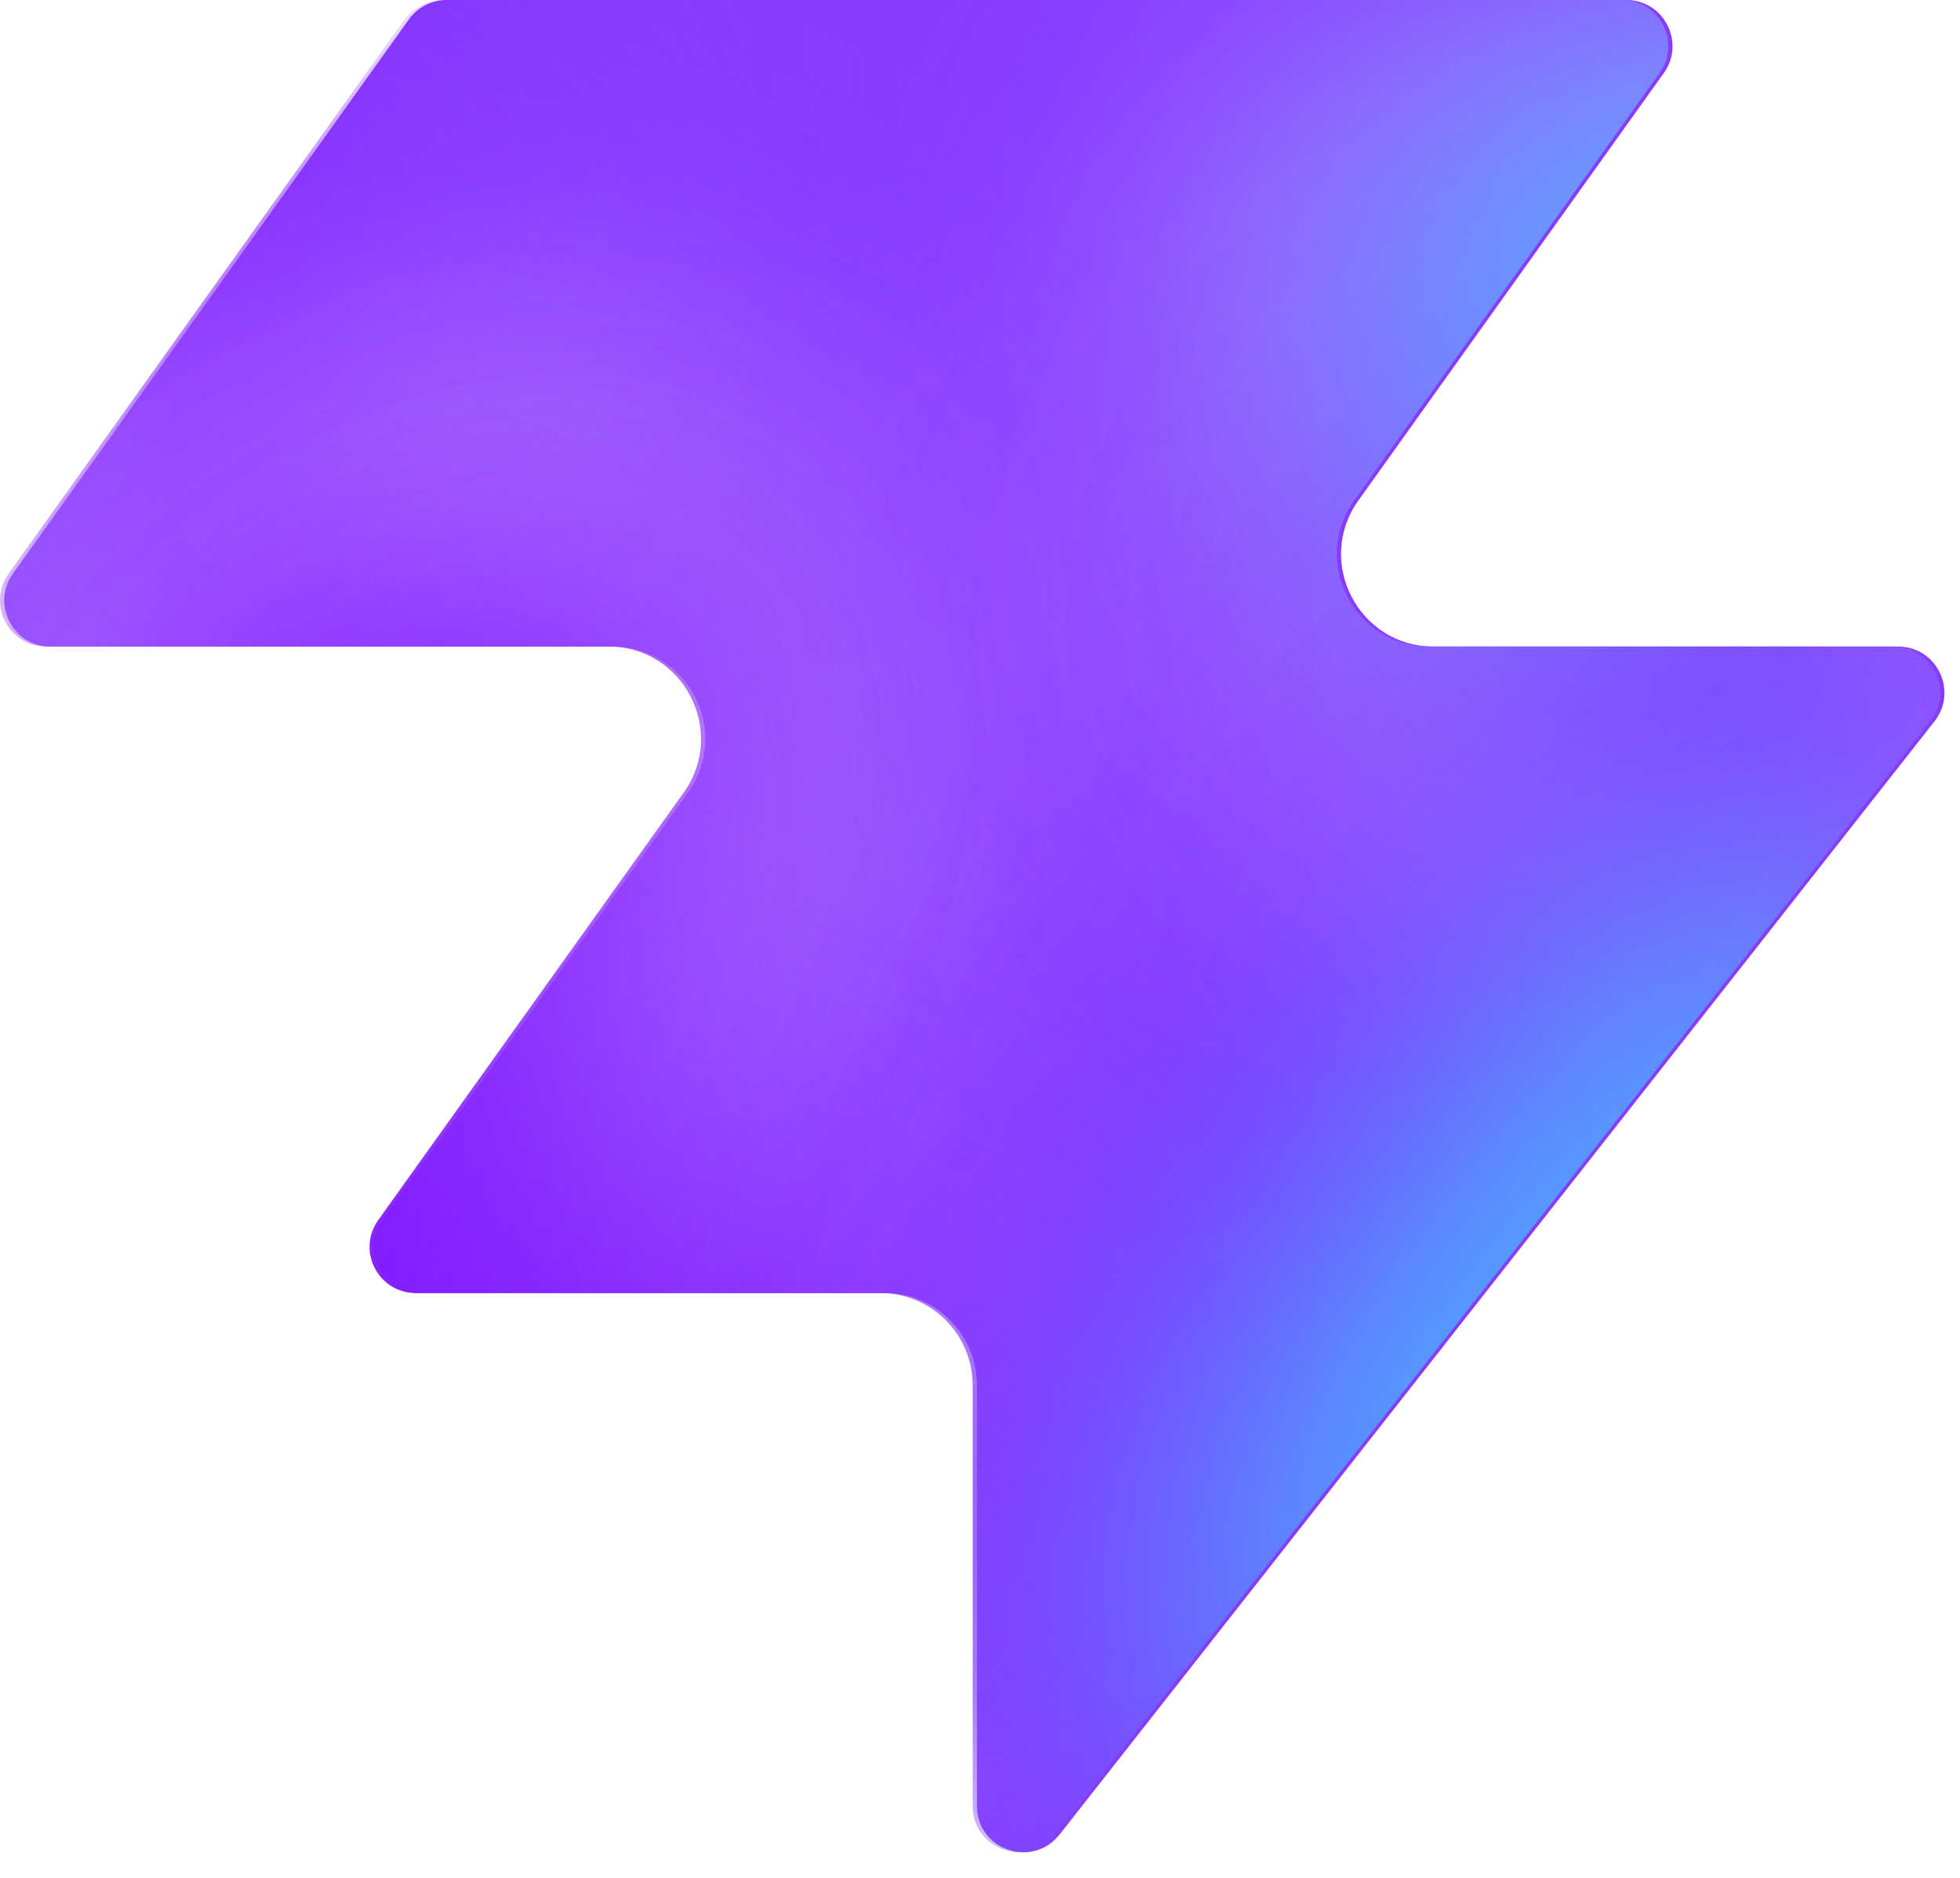
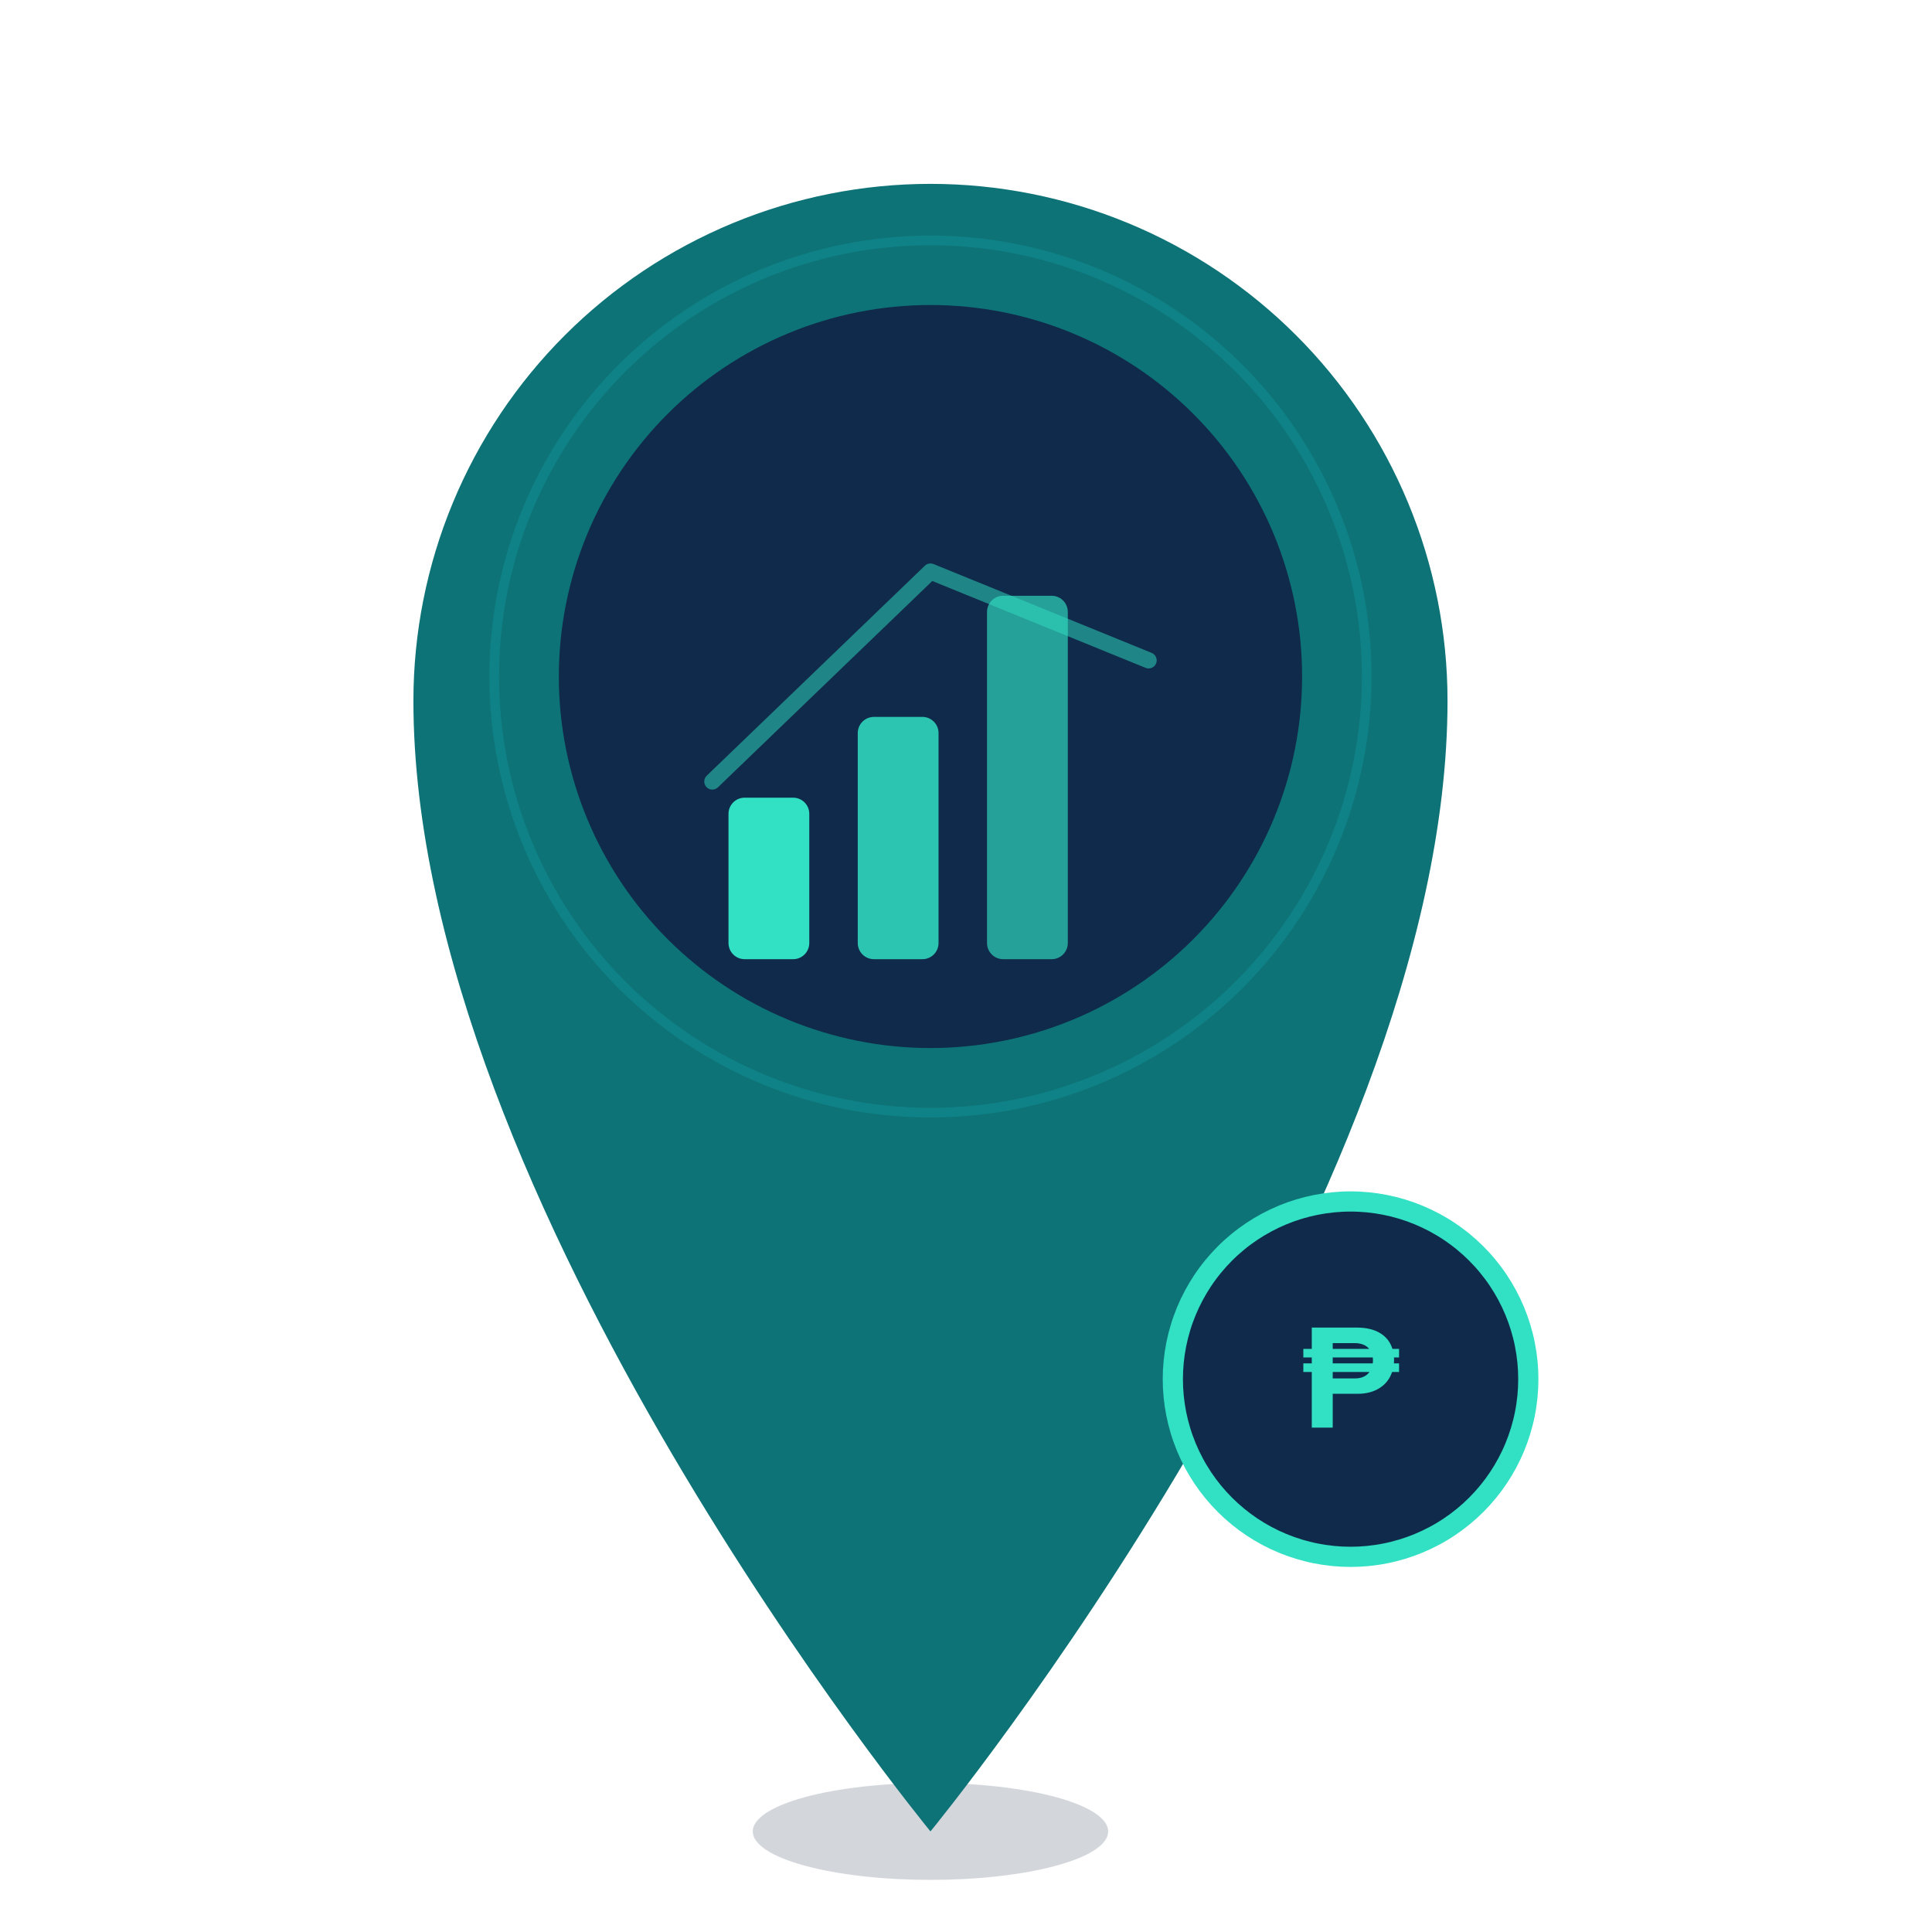
- <svg xmlns="http://www.w3.org/2000/svg" width="48" height="46" fill="none" viewBox="0 0 48 46">
-   <path fill="#863bff" d="M25.946 44.938c-.664.845-2.021.375-2.021-.698V33.937a2.26 2.26 0 0 0-2.262-2.262H10.287c-.92 0-1.456-1.04-.92-1.788l7.48-10.471c1.07-1.497 0-3.578-1.842-3.578H1.237c-.92 0-1.456-1.04-.92-1.788L10.013.474c.214-.297.556-.474.92-.474h28.894c.92 0 1.456 1.04.92 1.788l-7.48 10.471c-1.07 1.498 0 3.579 1.842 3.579h11.377c.943 0 1.473 1.088.89 1.83L25.947 44.94z" style="fill:#863bff;fill:color(display-p3 .525 .23 1);fill-opacity:1" />
-   <mask id="a" width="48" height="46" x="0" y="0" maskUnits="userSpaceOnUse" style="mask-type:alpha">
-     <path fill="#000" d="M25.842 44.938c-.664.844-2.021.375-2.021-.698V33.937a2.26 2.26 0 0 0-2.262-2.262H10.183c-.92 0-1.456-1.04-.92-1.788l7.48-10.471c1.07-1.498 0-3.579-1.842-3.579H1.133c-.92 0-1.456-1.04-.92-1.787L9.91.473c.214-.297.556-.474.92-.474h28.894c.92 0 1.456 1.04.92 1.788l-7.48 10.471c-1.07 1.498 0 3.578 1.842 3.578h11.377c.943 0 1.473 1.088.89 1.832L25.843 44.94z" style="fill:#000;fill-opacity:1" />
-   </mask>
-   <g mask="url(#a)">
-     <g filter="url(#b)">
-       <ellipse cx="5.508" cy="14.704" fill="#ede6ff" rx="5.508" ry="14.704" style="fill:#ede6ff;fill:color(display-p3 .927 .903 1);fill-opacity:1" transform="matrix(.00324 1 1 -.00324 -4.47 31.516)" />
-     </g>
-     <g filter="url(#c)">
-       <ellipse cx="10.399" cy="29.851" fill="#ede6ff" rx="10.399" ry="29.851" style="fill:#ede6ff;fill:color(display-p3 .927 .903 1);fill-opacity:1" transform="matrix(.00324 1 1 -.00324 -39.328 7.883)" />
-     </g>
-     <g filter="url(#d)">
-       <ellipse cx="5.508" cy="30.487" fill="#7e14ff" rx="5.508" ry="30.487" style="fill:#7e14ff;fill:color(display-p3 .492 .077 1);fill-opacity:1" transform="rotate(89.814 -25.913 -14.639)scale(1 -1)" />
-     </g>
-     <g filter="url(#e)">
-       <ellipse cx="5.508" cy="30.599" fill="#7e14ff" rx="5.508" ry="30.599" style="fill:#7e14ff;fill:color(display-p3 .492 .077 1);fill-opacity:1" transform="rotate(89.814 -32.644 -3.334)scale(1 -1)" />
-     </g>
-     <g filter="url(#f)">
-       <ellipse cx="5.508" cy="30.599" fill="#7e14ff" rx="5.508" ry="30.599" style="fill:#7e14ff;fill:color(display-p3 .492 .077 1);fill-opacity:1" transform="matrix(.00324 1 1 -.00324 -34.34 30.47)" />
-     </g>
-     <g filter="url(#g)">
-       <ellipse cx="14.072" cy="22.078" fill="#ede6ff" rx="14.072" ry="22.078" style="fill:#ede6ff;fill:color(display-p3 .927 .903 1);fill-opacity:1" transform="rotate(93.35 24.506 48.493)scale(-1 1)" />
-     </g>
-     <g filter="url(#h)">
-       <ellipse cx="3.47" cy="21.501" fill="#7e14ff" rx="3.47" ry="21.501" style="fill:#7e14ff;fill:color(display-p3 .492 .077 1);fill-opacity:1" transform="rotate(89.009 28.708 47.59)scale(-1 1)" />
-     </g>
-     <g filter="url(#i)">
-       <ellipse cx="3.47" cy="21.501" fill="#7e14ff" rx="3.47" ry="21.501" style="fill:#7e14ff;fill:color(display-p3 .492 .077 1);fill-opacity:1" transform="rotate(89.009 28.708 47.59)scale(-1 1)" />
-     </g>
-     <g filter="url(#j)">
-       <ellipse cx=".387" cy="8.972" fill="#7e14ff" rx="4.407" ry="29.108" style="fill:#7e14ff;fill:color(display-p3 .492 .077 1);fill-opacity:1" transform="rotate(39.51 .387 8.972)" />
-     </g>
-     <g filter="url(#k)">
-       <ellipse cx="47.523" cy="-6.092" fill="#7e14ff" rx="4.407" ry="29.108" style="fill:#7e14ff;fill:color(display-p3 .492 .077 1);fill-opacity:1" transform="rotate(37.892 47.523 -6.092)" />
-     </g>
-     <g filter="url(#l)">
-       <ellipse cx="41.412" cy="6.333" fill="#47bfff" rx="5.971" ry="9.665" style="fill:#47bfff;fill:color(display-p3 .28 .748 1);fill-opacity:1" transform="rotate(37.892 41.412 6.333)" />
-     </g>
-     <g filter="url(#m)">
-       <ellipse cx="-1.879" cy="38.332" fill="#7e14ff" rx="4.407" ry="29.108" style="fill:#7e14ff;fill:color(display-p3 .492 .077 1);fill-opacity:1" transform="rotate(37.892 -1.88 38.332)" />
-     </g>
-     <g filter="url(#n)">
-       <ellipse cx="-1.879" cy="38.332" fill="#7e14ff" rx="4.407" ry="29.108" style="fill:#7e14ff;fill:color(display-p3 .492 .077 1);fill-opacity:1" transform="rotate(37.892 -1.88 38.332)" />
-     </g>
-     <g filter="url(#o)">
-       <ellipse cx="35.651" cy="29.907" fill="#7e14ff" rx="4.407" ry="29.108" style="fill:#7e14ff;fill:color(display-p3 .492 .077 1);fill-opacity:1" transform="rotate(37.892 35.651 29.907)" />
-     </g>
-     <g filter="url(#p)">
-       <ellipse cx="38.418" cy="32.4" fill="#47bfff" rx="5.971" ry="15.297" style="fill:#47bfff;fill:color(display-p3 .28 .748 1);fill-opacity:1" transform="rotate(37.892 38.418 32.4)" />
+ <svg xmlns="http://www.w3.org/2000/svg" width="1080" zoomAndPan="magnify" viewBox="0 0 810 810" height="1080" preserveAspectRatio="xMidYMid meet" version="1.0">
+   <defs>
+     <g />
+   </defs>
+   <path fill="#0d2540" d="M 464.617 767.836 C 464.617 768.5 464.5 769.164 464.262 769.828 C 464.02 770.488 463.664 771.145 463.188 771.797 C 462.711 772.449 462.117 773.094 461.41 773.73 C 460.703 774.367 459.879 774.996 458.945 775.609 C 458.012 776.223 456.969 776.824 455.82 777.41 C 454.668 778 453.418 778.57 452.062 779.121 C 450.703 779.676 449.254 780.211 447.703 780.723 C 446.156 781.238 444.52 781.73 442.793 782.199 C 441.066 782.672 439.262 783.117 437.375 783.539 C 435.488 783.961 433.531 784.359 431.5 784.727 C 429.473 785.098 427.383 785.438 425.23 785.754 C 423.078 786.066 420.875 786.352 418.617 786.605 C 416.363 786.859 414.07 787.082 411.734 787.277 C 409.398 787.469 407.035 787.633 404.641 787.762 C 402.246 787.891 399.836 787.988 397.406 788.055 C 394.977 788.117 392.543 788.152 390.102 788.152 C 387.66 788.152 385.227 788.117 382.797 788.055 C 380.371 787.988 377.957 787.891 375.566 787.762 C 373.172 787.633 370.805 787.469 368.473 787.277 C 366.137 787.082 363.84 786.859 361.586 786.605 C 359.332 786.352 357.129 786.066 354.977 785.754 C 352.824 785.438 350.73 785.098 348.703 784.727 C 346.672 784.355 344.715 783.961 342.828 783.539 C 340.941 783.117 339.137 782.672 337.41 782.199 C 335.684 781.73 334.047 781.238 332.5 780.723 C 330.953 780.211 329.5 779.676 328.145 779.121 C 326.789 778.57 325.535 778 324.383 777.41 C 323.234 776.824 322.191 776.223 321.258 775.609 C 320.324 774.996 319.504 774.367 318.793 773.73 C 318.086 773.094 317.492 772.449 317.016 771.797 C 316.539 771.145 316.184 770.488 315.945 769.828 C 315.703 769.164 315.586 768.5 315.586 767.836 C 315.586 767.168 315.703 766.504 315.945 765.844 C 316.184 765.18 316.539 764.523 317.016 763.871 C 317.492 763.219 318.086 762.574 318.793 761.938 C 319.504 761.301 320.324 760.676 321.258 760.059 C 322.191 759.445 323.234 758.844 324.383 758.258 C 325.535 757.672 326.789 757.102 328.145 756.547 C 329.5 755.996 330.953 755.461 332.5 754.945 C 334.047 754.434 335.684 753.941 337.41 753.469 C 339.137 753 340.941 752.551 342.828 752.129 C 344.715 751.707 346.672 751.312 348.703 750.941 C 350.73 750.574 352.824 750.23 354.977 749.918 C 357.129 749.605 359.332 749.32 361.586 749.066 C 363.84 748.812 366.137 748.586 368.473 748.395 C 370.805 748.199 373.172 748.039 375.566 747.91 C 377.957 747.781 380.371 747.684 382.797 747.617 C 385.227 747.551 387.66 747.52 390.102 747.52 C 392.543 747.52 394.977 747.551 397.406 747.617 C 399.836 747.684 402.246 747.781 404.641 747.91 C 407.035 748.039 409.398 748.199 411.734 748.395 C 414.07 748.586 416.363 748.812 418.617 749.066 C 420.875 749.32 423.078 749.605 425.23 749.918 C 427.383 750.23 429.473 750.574 431.5 750.941 C 433.531 751.312 435.488 751.707 437.375 752.129 C 439.262 752.551 441.066 753 442.793 753.469 C 444.52 753.941 446.156 754.434 447.703 754.945 C 449.254 755.461 450.703 755.996 452.062 756.547 C 453.418 757.102 454.668 757.672 455.82 758.258 C 456.969 758.844 458.012 759.445 458.945 760.059 C 459.879 760.676 460.703 761.301 461.41 761.938 C 462.117 762.574 462.711 763.219 463.188 763.871 C 463.664 764.523 464.02 765.18 464.262 765.844 C 464.5 766.504 464.617 767.168 464.617 767.836 Z M 464.617 767.836 " fill-opacity="0.18" fill-rule="nonzero" />
+   <path fill="#0d7377" d="M 390.102 767.836 C 390.102 767.836 173.324 503.727 173.324 293.793 C 173.324 290.246 173.414 286.703 173.586 283.16 C 173.762 279.617 174.023 276.082 174.371 272.551 C 174.719 269.023 175.152 265.504 175.672 261.996 C 176.191 258.488 176.797 254.992 177.492 251.516 C 178.184 248.035 178.961 244.578 179.82 241.137 C 180.684 237.695 181.629 234.281 182.66 230.887 C 183.691 227.492 184.801 224.125 185.996 220.785 C 187.191 217.445 188.469 214.141 189.828 210.863 C 191.184 207.586 192.621 204.344 194.137 201.141 C 195.656 197.934 197.25 194.766 198.922 191.637 C 200.594 188.512 202.344 185.426 204.168 182.383 C 205.992 179.34 207.887 176.348 209.859 173.398 C 211.828 170.449 213.871 167.551 215.984 164.699 C 218.098 161.852 220.281 159.059 222.531 156.316 C 224.781 153.574 227.098 150.891 229.48 148.262 C 231.863 145.633 234.309 143.066 236.816 140.559 C 239.328 138.051 241.895 135.605 244.523 133.223 C 247.152 130.844 249.84 128.527 252.582 126.277 C 255.324 124.027 258.117 121.844 260.969 119.734 C 263.816 117.621 266.719 115.578 269.668 113.609 C 272.617 111.637 275.613 109.742 278.656 107.918 C 281.699 106.094 284.785 104.348 287.914 102.676 C 291.043 101.004 294.211 99.41 297.418 97.895 C 300.625 96.375 303.867 94.941 307.145 93.582 C 310.422 92.227 313.73 90.949 317.07 89.754 C 320.414 88.559 323.781 87.449 327.176 86.418 C 330.57 85.387 333.988 84.441 337.43 83.582 C 340.871 82.719 344.332 81.941 347.812 81.25 C 351.289 80.559 354.785 79.953 358.293 79.434 C 361.805 78.91 365.324 78.477 368.855 78.129 C 372.387 77.781 375.922 77.523 379.465 77.348 C 383.008 77.176 386.555 77.086 390.102 77.086 C 393.648 77.086 397.195 77.176 400.738 77.348 C 404.281 77.523 407.82 77.781 411.352 78.129 C 414.879 78.477 418.402 78.91 421.91 79.434 C 425.418 79.953 428.914 80.559 432.395 81.25 C 435.871 81.941 439.332 82.719 442.773 83.582 C 446.215 84.441 449.633 85.387 453.027 86.418 C 456.426 87.449 459.793 88.559 463.133 89.754 C 466.473 90.949 469.781 92.227 473.059 93.582 C 476.336 94.941 479.578 96.375 482.785 97.895 C 485.992 99.41 489.16 101.004 492.289 102.676 C 495.418 104.348 498.504 106.094 501.547 107.918 C 504.59 109.742 507.586 111.637 510.535 113.609 C 513.488 115.578 516.387 117.621 519.234 119.734 C 522.086 121.844 524.883 124.027 527.625 126.277 C 530.367 128.527 533.051 130.844 535.68 133.223 C 538.309 135.605 540.879 138.051 543.387 140.559 C 545.895 143.066 548.34 145.633 550.723 148.262 C 553.105 150.891 555.422 153.574 557.672 156.316 C 559.922 159.059 562.105 161.852 564.219 164.699 C 566.332 167.551 568.375 170.449 570.344 173.398 C 572.316 176.348 574.215 179.34 576.039 182.383 C 577.863 185.426 579.609 188.512 581.281 191.637 C 582.953 194.766 584.547 197.934 586.066 201.141 C 587.582 204.344 589.02 207.586 590.379 210.863 C 591.734 214.141 593.012 217.445 594.207 220.785 C 595.402 224.125 596.516 227.492 597.543 230.887 C 598.574 234.281 599.52 237.695 600.383 241.137 C 601.242 244.578 602.02 248.035 602.715 251.516 C 603.406 254.992 604.012 258.488 604.531 261.996 C 605.055 265.504 605.488 269.023 605.836 272.551 C 606.184 276.082 606.445 279.617 606.617 283.16 C 606.793 286.703 606.879 290.246 606.879 293.793 C 606.879 503.727 390.102 767.836 390.102 767.836 Z M 390.102 767.836 " fill-opacity="1" fill-rule="nonzero" />
+   <path fill="#0f2a4a" d="M 545.91 283.633 C 545.91 286.184 545.848 288.73 545.723 291.277 C 545.598 293.824 545.41 296.363 545.16 298.902 C 544.91 301.438 544.598 303.969 544.223 306.488 C 543.852 309.012 543.414 311.52 542.918 314.02 C 542.418 316.52 541.859 319.008 541.242 321.48 C 540.621 323.953 539.941 326.41 539.199 328.848 C 538.461 331.289 537.66 333.707 536.801 336.105 C 535.941 338.508 535.027 340.883 534.051 343.238 C 533.074 345.594 532.043 347.926 530.949 350.23 C 529.859 352.531 528.715 354.809 527.512 357.059 C 526.309 359.305 525.055 361.523 523.742 363.711 C 522.434 365.895 521.07 368.047 519.652 370.168 C 518.234 372.289 516.766 374.371 515.25 376.418 C 513.73 378.465 512.16 380.477 510.543 382.445 C 508.926 384.414 507.262 386.344 505.547 388.234 C 503.836 390.121 502.078 391.969 500.273 393.77 C 498.473 395.574 496.625 397.332 494.738 399.043 C 492.848 400.754 490.918 402.418 488.945 404.035 C 486.973 405.652 484.965 407.219 482.918 408.738 C 480.867 410.258 478.785 411.727 476.664 413.141 C 474.543 414.559 472.391 415.922 470.203 417.23 C 468.016 418.543 465.797 419.797 463.551 421 C 461.301 422.199 459.023 423.348 456.719 424.438 C 454.414 425.527 452.082 426.559 449.727 427.535 C 447.371 428.512 444.992 429.426 442.594 430.285 C 440.191 431.145 437.77 431.945 435.332 432.684 C 432.891 433.426 430.434 434.105 427.961 434.723 C 425.488 435.344 423 435.902 420.5 436.398 C 417.996 436.895 415.484 437.332 412.965 437.707 C 410.441 438.078 407.91 438.391 405.375 438.641 C 402.836 438.891 400.293 439.078 397.746 439.203 C 395.199 439.328 392.652 439.391 390.102 439.391 C 387.551 439.391 385.004 439.328 382.457 439.203 C 379.91 439.078 377.367 438.891 374.832 438.641 C 372.293 438.391 369.762 438.078 367.242 437.707 C 364.719 437.332 362.207 436.895 359.707 436.398 C 357.203 435.902 354.719 435.344 352.242 434.723 C 349.77 434.105 347.312 433.426 344.875 432.684 C 342.434 431.945 340.012 431.145 337.613 430.285 C 335.211 429.426 332.832 428.512 330.477 427.535 C 328.121 426.559 325.789 425.527 323.484 424.438 C 321.18 423.348 318.902 422.199 316.656 421 C 314.406 419.797 312.188 418.543 310 417.23 C 307.812 415.922 305.66 414.559 303.539 413.141 C 301.418 411.727 299.336 410.258 297.289 408.738 C 295.238 407.219 293.23 405.652 291.258 404.035 C 289.289 402.418 287.355 400.754 285.469 399.043 C 283.578 397.332 281.73 395.574 279.93 393.77 C 278.125 391.969 276.367 390.121 274.656 388.234 C 272.945 386.344 271.277 384.414 269.66 382.445 C 268.043 380.477 266.477 378.465 264.957 376.418 C 263.438 374.371 261.969 372.289 260.551 370.168 C 259.137 368.047 257.773 365.895 256.461 363.711 C 255.148 361.523 253.895 359.305 252.691 357.059 C 251.488 354.809 250.344 352.531 249.254 350.23 C 248.164 347.926 247.129 345.594 246.152 343.238 C 245.18 340.883 244.262 338.508 243.402 336.105 C 242.543 333.707 241.742 331.289 241.004 328.848 C 240.262 326.41 239.582 323.953 238.965 321.48 C 238.344 319.008 237.785 316.52 237.289 314.02 C 236.789 311.52 236.355 309.012 235.98 306.488 C 235.605 303.969 235.293 301.438 235.043 298.902 C 234.793 296.363 234.605 293.824 234.48 291.277 C 234.355 288.73 234.293 286.184 234.293 283.633 C 234.293 281.086 234.355 278.539 234.48 275.992 C 234.605 273.445 234.793 270.902 235.043 268.367 C 235.293 265.832 235.605 263.301 235.98 260.781 C 236.355 258.258 236.789 255.746 237.289 253.246 C 237.785 250.746 238.344 248.262 238.965 245.789 C 239.582 243.316 240.262 240.859 241.004 238.422 C 241.742 235.98 242.543 233.562 243.402 231.16 C 244.262 228.762 245.18 226.383 246.152 224.027 C 247.129 221.672 248.164 219.344 249.254 217.039 C 250.344 214.734 251.488 212.457 252.691 210.211 C 253.895 207.961 255.148 205.746 256.461 203.559 C 257.773 201.371 259.137 199.219 260.551 197.102 C 261.969 194.98 263.438 192.898 264.957 190.852 C 266.477 188.801 268.043 186.793 269.66 184.824 C 271.277 182.852 272.945 180.922 274.656 179.035 C 276.367 177.145 278.125 175.301 279.93 173.496 C 281.73 171.695 283.578 169.938 285.469 168.227 C 287.355 166.516 289.289 164.848 291.258 163.23 C 293.23 161.617 295.238 160.047 297.289 158.527 C 299.336 157.012 301.418 155.543 303.539 154.125 C 305.66 152.711 307.812 151.348 310 150.035 C 312.188 148.727 314.406 147.469 316.656 146.27 C 318.902 145.066 321.18 143.922 323.484 142.832 C 325.789 141.742 328.121 140.707 330.477 139.734 C 332.832 138.758 335.211 137.84 337.613 136.98 C 340.012 136.125 342.434 135.324 344.875 134.586 C 347.312 133.844 349.77 133.164 352.242 132.547 C 354.719 131.926 357.203 131.367 359.707 130.871 C 362.207 130.371 364.719 129.938 367.242 129.562 C 369.762 129.188 372.293 128.879 374.832 128.629 C 377.367 128.379 379.91 128.191 382.457 128.066 C 385.004 127.941 387.551 127.879 390.102 127.879 C 392.652 127.879 395.199 127.941 397.746 128.066 C 400.293 128.191 402.836 128.379 405.375 128.629 C 407.91 128.879 410.441 129.188 412.965 129.562 C 415.484 129.938 417.996 130.371 420.5 130.871 C 423 131.367 425.488 131.926 427.961 132.547 C 430.434 133.164 432.891 133.844 435.332 134.586 C 437.77 135.324 440.191 136.125 442.594 136.98 C 444.992 137.84 447.371 138.758 449.727 139.734 C 452.082 140.707 454.414 141.742 456.719 142.832 C 459.023 143.922 461.301 145.066 463.551 146.27 C 465.797 147.469 468.016 148.727 470.203 150.035 C 472.391 151.348 474.543 152.711 476.664 154.125 C 478.785 155.543 480.867 157.012 482.918 158.527 C 484.965 160.047 486.973 161.617 488.945 163.23 C 490.918 164.848 492.848 166.516 494.738 168.227 C 496.625 169.938 498.473 171.695 500.273 173.496 C 502.078 175.301 503.836 177.145 505.547 179.035 C 507.262 180.922 508.926 182.852 510.543 184.824 C 512.16 186.793 513.73 188.801 515.25 190.852 C 516.766 192.898 518.234 194.98 519.652 197.102 C 521.07 199.219 522.434 201.371 523.742 203.559 C 525.055 205.746 526.309 207.961 527.512 210.211 C 528.715 212.457 529.859 214.734 530.949 217.039 C 532.043 219.344 533.074 221.672 534.051 224.027 C 535.027 226.383 535.941 228.762 536.801 231.16 C 537.66 233.562 538.461 235.98 539.199 238.422 C 539.941 240.859 540.621 243.316 541.242 245.789 C 541.859 248.262 542.418 250.746 542.918 253.246 C 543.414 255.746 543.852 258.258 544.223 260.781 C 544.598 263.301 544.91 265.832 545.16 268.367 C 545.41 270.902 545.598 273.445 545.723 275.992 C 545.848 278.539 545.91 281.086 545.91 283.633 Z M 545.91 283.633 " fill-opacity="1" fill-rule="nonzero" />
+   <path fill="#32e0c4" d="M 312.199 334.426 L 332.52 334.426 C 332.965 334.426 333.406 334.469 333.844 334.555 C 334.277 334.641 334.703 334.77 335.113 334.941 C 335.523 335.109 335.914 335.32 336.285 335.566 C 336.652 335.812 336.996 336.094 337.312 336.406 C 337.625 336.723 337.906 337.062 338.152 337.434 C 338.402 337.805 338.609 338.195 338.781 338.605 C 338.949 339.016 339.078 339.438 339.164 339.875 C 339.25 340.312 339.297 340.75 339.297 341.195 L 339.297 395.371 C 339.297 395.816 339.25 396.258 339.164 396.695 C 339.078 397.129 338.949 397.555 338.781 397.965 C 338.609 398.375 338.402 398.766 338.152 399.137 C 337.906 399.504 337.625 399.848 337.312 400.16 C 336.996 400.477 336.652 400.758 336.285 401.004 C 335.914 401.25 335.523 401.461 335.113 401.629 C 334.703 401.801 334.277 401.93 333.844 402.016 C 333.406 402.102 332.965 402.145 332.52 402.145 L 312.199 402.145 C 311.754 402.145 311.312 402.102 310.875 402.016 C 310.441 401.93 310.016 401.801 309.605 401.629 C 309.195 401.461 308.805 401.25 308.434 401.004 C 308.066 400.758 307.723 400.477 307.406 400.16 C 307.094 399.848 306.812 399.504 306.566 399.137 C 306.316 398.766 306.109 398.375 305.938 397.965 C 305.77 397.555 305.641 397.129 305.555 396.695 C 305.469 396.258 305.422 395.816 305.422 395.371 L 305.422 341.195 C 305.422 340.75 305.469 340.312 305.555 339.875 C 305.641 339.438 305.77 339.016 305.938 338.605 C 306.109 338.195 306.316 337.805 306.566 337.434 C 306.812 337.062 307.094 336.723 307.406 336.406 C 307.723 336.094 308.066 335.812 308.434 335.566 C 308.805 335.32 309.195 335.109 309.605 334.941 C 310.016 334.77 310.441 334.641 310.875 334.555 C 311.312 334.469 311.754 334.426 312.199 334.426 Z M 312.199 334.426 " fill-opacity="1" fill-rule="nonzero" />
+   <path fill="#32e0c4" d="M 366.391 300.562 L 386.715 300.562 C 387.16 300.562 387.602 300.609 388.035 300.695 C 388.473 300.781 388.895 300.91 389.309 301.078 C 389.719 301.25 390.109 301.457 390.48 301.707 C 390.848 301.953 391.191 302.234 391.504 302.547 C 391.82 302.863 392.102 303.203 392.348 303.574 C 392.594 303.945 392.805 304.332 392.973 304.746 C 393.145 305.156 393.273 305.578 393.359 306.016 C 393.445 306.449 393.488 306.891 393.488 307.336 L 393.488 395.371 C 393.488 395.816 393.445 396.258 393.359 396.695 C 393.273 397.129 393.145 397.555 392.973 397.965 C 392.805 398.375 392.594 398.766 392.348 399.137 C 392.102 399.504 391.82 399.848 391.504 400.16 C 391.191 400.477 390.848 400.758 390.48 401.004 C 390.109 401.25 389.719 401.461 389.309 401.629 C 388.895 401.801 388.473 401.93 388.035 402.016 C 387.602 402.102 387.16 402.145 386.715 402.145 L 366.391 402.145 C 365.949 402.145 365.508 402.102 365.07 402.016 C 364.633 401.93 364.211 401.801 363.801 401.629 C 363.391 401.461 363 401.25 362.629 401.004 C 362.258 400.758 361.918 400.477 361.602 400.16 C 361.289 399.848 361.008 399.504 360.758 399.137 C 360.512 398.766 360.305 398.375 360.133 397.965 C 359.965 397.555 359.836 397.129 359.746 396.695 C 359.66 396.258 359.617 395.816 359.617 395.371 L 359.617 307.336 C 359.617 306.891 359.66 306.449 359.746 306.016 C 359.836 305.578 359.965 305.156 360.133 304.746 C 360.305 304.332 360.512 303.945 360.758 303.574 C 361.008 303.203 361.289 302.863 361.602 302.547 C 361.918 302.234 362.258 301.953 362.629 301.707 C 363 301.457 363.391 301.25 363.801 301.078 C 364.211 300.91 364.633 300.781 365.07 300.695 C 365.508 300.609 365.949 300.562 366.391 300.562 Z M 366.391 300.562 " fill-opacity="0.85" fill-rule="nonzero" />
+   <path fill="#32e0c4" d="M 420.586 249.773 L 440.91 249.773 C 441.355 249.773 441.793 249.816 442.23 249.902 C 442.668 249.992 443.09 250.121 443.5 250.289 C 443.914 250.461 444.305 250.668 444.672 250.914 C 445.043 251.164 445.383 251.441 445.699 251.758 C 446.016 252.07 446.293 252.414 446.543 252.785 C 446.789 253.152 446.996 253.543 447.168 253.953 C 447.336 254.363 447.465 254.789 447.555 255.227 C 447.641 255.66 447.684 256.102 447.684 256.547 L 447.684 395.371 C 447.684 395.816 447.641 396.258 447.555 396.695 C 447.465 397.129 447.336 397.555 447.168 397.965 C 446.996 398.375 446.789 398.766 446.543 399.137 C 446.293 399.504 446.016 399.848 445.699 400.16 C 445.383 400.477 445.043 400.758 444.672 401.004 C 444.305 401.25 443.914 401.461 443.5 401.629 C 443.09 401.801 442.668 401.93 442.23 402.016 C 441.793 402.102 441.355 402.145 440.91 402.145 L 420.586 402.145 C 420.141 402.145 419.699 402.102 419.266 402.016 C 418.828 401.93 418.406 401.801 417.992 401.629 C 417.582 401.461 417.191 401.25 416.824 401.004 C 416.453 400.758 416.109 400.477 415.797 400.16 C 415.48 399.848 415.199 399.504 414.953 399.137 C 414.707 398.766 414.496 398.375 414.328 397.965 C 414.156 397.555 414.027 397.129 413.941 396.695 C 413.855 396.258 413.812 395.816 413.812 395.371 L 413.812 256.547 C 413.812 256.102 413.855 255.66 413.941 255.227 C 414.027 254.789 414.156 254.363 414.328 253.953 C 414.496 253.543 414.707 253.152 414.953 252.785 C 415.199 252.414 415.48 252.07 415.797 251.758 C 416.109 251.441 416.453 251.164 416.824 250.914 C 417.191 250.668 417.582 250.461 417.992 250.289 C 418.406 250.121 418.828 249.992 419.266 249.902 C 419.699 249.816 420.141 249.773 420.586 249.773 Z M 420.586 249.773 " fill-opacity="0.65" fill-rule="nonzero" />
+   <path stroke-linecap="round" transform="matrix(3.387132, 0, 0, 3.38602, -287.3244, -275.0592)" fill="none" stroke-linejoin="round" d="M 173 178 L 200 152 L 227 163 " stroke="#32e0c4" stroke-width="2" stroke-opacity="0.5" stroke-miterlimit="4" />
+   <path stroke-linecap="butt" transform="matrix(3.387132, 0, 0, 3.38602, -287.3244, -275.0592)" fill-opacity="1" fill="#0f2a4a" fill-rule="nonzero" stroke-linejoin="miter" d="M 274 252 C 274 252.36 273.991 252.72 273.974 253.079 C 273.956 253.439 273.93 253.798 273.894 254.156 C 273.858 254.515 273.814 254.872 273.761 255.228 C 273.709 255.585 273.647 255.939 273.577 256.292 C 273.508 256.645 273.428 256.997 273.34 257.345 C 273.253 257.695 273.157 258.042 273.053 258.386 C 272.948 258.731 272.835 259.072 272.714 259.411 C 272.593 259.75 272.463 260.086 272.325 260.42 C 272.187 260.752 272.042 261.081 271.887 261.406 C 271.734 261.731 271.572 262.053 271.402 262.37 C 271.232 262.689 271.055 263.001 270.87 263.311 C 270.684 263.619 270.492 263.923 270.292 264.223 C 270.093 264.522 269.885 264.816 269.671 265.106 C 269.456 265.394 269.235 265.678 269.006 265.957 C 268.778 266.235 268.543 266.507 268.301 266.774 C 268.06 267.041 267.81 267.302 267.557 267.556 C 267.302 267.811 267.041 268.059 266.775 268.301 C 266.507 268.542 266.235 268.778 265.957 269.006 C 265.678 269.234 265.394 269.456 265.105 269.671 C 264.817 269.885 264.521 270.093 264.223 270.292 C 263.923 270.492 263.62 270.685 263.31 270.87 C 263.001 271.055 262.689 271.233 262.371 271.402 C 262.053 271.572 261.732 271.733 261.406 271.888 C 261.081 272.041 260.751 272.188 260.419 272.325 C 260.086 272.464 259.75 272.593 259.411 272.714 C 259.072 272.835 258.731 272.948 258.386 273.053 C 258.041 273.157 257.695 273.253 257.346 273.34 C 256.996 273.428 256.645 273.508 256.292 273.577 C 255.939 273.647 255.585 273.709 255.228 273.761 C 254.872 273.814 254.515 273.858 254.156 273.894 C 253.798 273.93 253.439 273.956 253.08 273.974 C 252.72 273.991 252.36 274 252 274 C 251.639 274 251.28 273.991 250.921 273.974 C 250.561 273.956 250.202 273.93 249.844 273.894 C 249.485 273.858 249.128 273.814 248.772 273.761 C 248.416 273.709 248.061 273.647 247.708 273.577 C 247.355 273.508 247.003 273.428 246.654 273.34 C 246.306 273.253 245.958 273.157 245.614 273.053 C 245.269 272.948 244.927 272.835 244.588 272.714 C 244.249 272.593 243.914 272.464 243.58 272.325 C 243.248 272.188 242.92 272.041 242.593 271.888 C 242.268 271.733 241.946 271.572 241.629 271.402 C 241.312 271.233 240.998 271.055 240.689 270.87 C 240.381 270.685 240.077 270.492 239.777 270.292 C 239.478 270.093 239.184 269.885 238.895 269.671 C 238.605 269.456 238.322 269.234 238.044 269.006 C 237.765 268.778 237.492 268.542 237.226 268.301 C 236.958 268.059 236.698 267.811 236.444 267.556 C 236.189 267.302 235.941 267.041 235.699 266.774 C 235.457 266.507 235.222 266.235 234.993 265.957 C 234.765 265.678 234.543 265.394 234.329 265.106 C 234.114 264.816 233.908 264.522 233.707 264.223 C 233.508 263.923 233.315 263.619 233.13 263.311 C 232.945 263.001 232.767 262.689 232.598 262.37 C 232.428 262.053 232.266 261.731 232.112 261.406 C 231.958 261.081 231.813 260.752 231.674 260.42 C 231.537 260.086 231.408 259.75 231.286 259.411 C 231.164 259.072 231.051 258.731 230.948 258.387 C 230.843 258.042 230.747 257.695 230.659 257.345 C 230.572 256.997 230.493 256.645 230.423 256.292 C 230.353 255.939 230.291 255.585 230.238 255.228 C 230.185 254.872 230.141 254.515 230.106 254.156 C 230.071 253.798 230.045 253.439 230.026 253.079 C 230.009 252.72 230 252.36 230 252 C 230 251.64 230.009 251.28 230.026 250.92 C 230.045 250.561 230.071 250.202 230.106 249.844 C 230.141 249.485 230.185 249.128 230.238 248.772 C 230.291 248.416 230.353 248.061 230.423 247.708 C 230.493 247.355 230.572 247.004 230.659 246.654 C 230.747 246.305 230.843 245.959 230.948 245.614 C 231.051 245.269 231.164 244.927 231.286 244.588 C 231.408 244.249 231.537 243.913 231.674 243.581 C 231.813 243.249 231.958 242.919 232.112 242.593 C 232.266 242.268 232.428 241.946 232.598 241.629 C 232.767 241.312 232.945 240.998 233.13 240.69 C 233.315 240.381 233.508 240.076 233.707 239.777 C 233.908 239.477 234.114 239.183 234.329 238.895 C 234.543 238.605 234.765 238.322 234.993 238.044 C 235.222 237.765 235.457 237.492 235.699 237.226 C 235.941 236.959 236.189 236.698 236.444 236.443 C 236.698 236.188 236.958 235.94 237.226 235.699 C 237.492 235.457 237.765 235.222 238.044 234.993 C 238.322 234.765 238.605 234.543 238.895 234.33 C 239.184 234.115 239.478 233.908 239.777 233.708 C 240.077 233.507 240.381 233.315 240.689 233.13 C 240.998 232.944 241.312 232.768 241.629 232.597 C 241.946 232.428 242.268 232.266 242.593 232.113 C 242.92 231.958 243.248 231.813 243.58 231.674 C 243.914 231.537 244.249 231.408 244.588 231.285 C 244.927 231.164 245.269 231.051 245.614 230.947 C 245.958 230.842 246.306 230.747 246.654 230.659 C 247.003 230.571 247.355 230.493 247.708 230.423 C 248.061 230.352 248.416 230.291 248.772 230.238 C 249.128 230.185 249.485 230.141 249.844 230.106 C 250.202 230.071 250.561 230.044 250.921 230.027 C 251.28 230.008 251.639 230 252 230 C 252.36 230 252.72 230.008 253.08 230.027 C 253.439 230.044 253.798 230.071 254.156 230.106 C 254.515 230.141 254.872 230.185 255.228 230.238 C 255.585 230.291 255.939 230.352 256.292 230.423 C 256.645 230.493 256.996 230.571 257.346 230.659 C 257.695 230.747 258.041 230.842 258.386 230.947 C 258.731 231.051 259.072 231.164 259.411 231.285 C 259.75 231.408 260.086 231.537 260.419 231.674 C 260.751 231.813 261.081 231.958 261.406 232.113 C 261.732 232.266 262.053 232.428 262.371 232.597 C 262.689 232.768 263.001 232.944 263.31 233.13 C 263.62 233.315 263.923 233.507 264.223 233.708 C 264.521 233.908 264.817 234.115 265.105 234.33 C 265.394 234.543 265.678 234.765 265.957 234.993 C 266.235 235.222 266.507 235.457 266.775 235.699 C 267.041 235.94 267.302 236.188 267.557 236.443 C 267.81 236.698 268.06 236.959 268.301 237.226 C 268.543 237.492 268.778 237.765 269.006 238.044 C 269.235 238.322 269.456 238.605 269.671 238.895 C 269.885 239.183 270.093 239.477 270.292 239.777 C 270.492 240.076 270.684 240.381 270.87 240.69 C 271.055 240.998 271.232 241.312 271.402 241.629 C 271.572 241.946 271.734 242.268 271.887 242.593 C 272.042 242.919 272.187 243.249 272.325 243.581 C 272.463 243.913 272.593 244.249 272.714 244.588 C 272.835 244.927 272.948 245.269 273.053 245.614 C 273.157 245.959 273.253 246.305 273.34 246.654 C 273.428 247.004 273.508 247.355 273.577 247.708 C 273.647 248.061 273.709 248.416 273.761 248.772 C 273.814 249.128 273.858 249.485 273.894 249.844 C 273.93 250.202 273.956 250.561 273.974 250.92 C 273.991 251.28 274 251.64 274 252 Z M 274 252 " stroke="#32e0c4" stroke-width="2.5" stroke-opacity="1" stroke-miterlimit="4" />
+   <g fill="#32e0c4" fill-opacity="1">
+     <g transform="translate(545.8933, 598.5279)">
+       <g>
+         <path d="M 0.531 -33 L 4.078 -33 L 4.078 -41.938 L 22.922 -41.938 C 26.91 -41.938 30.18 -41.16 32.734 -39.609 C 35.285 -38.066 37.004 -35.863 37.891 -33 L 40.672 -33 L 40.672 -29.406 L 38.547 -29.406 L 38.578 -28.359 L 38.516 -26.938 L 40.672 -26.938 L 40.672 -23.328 L 37.75 -23.328 C 36.781 -20.43 35.031 -18.18 32.5 -16.578 C 29.969 -14.973 26.895 -14.172 23.281 -14.172 L 12.859 -14.172 L 12.859 0 L 4.078 0 L 4.078 -23.328 L 0.531 -23.328 L 0.531 -26.938 L 4.078 -26.938 L 4.078 -29.406 L 0.531 -29.406 Z M 29.734 -28.219 L 29.656 -29.406 L 12.859 -29.406 L 12.859 -26.938 L 29.656 -26.938 Z M 22.172 -20.625 C 24.91 -20.625 26.945 -21.523 28.281 -23.328 L 12.859 -23.328 L 12.859 -20.625 Z M 12.859 -33 L 28.156 -33 C 26.812 -34.613 24.738 -35.422 21.938 -35.422 L 12.859 -35.422 Z M 12.859 -33 " />
+       </g>
    </g>
  </g>
-   <defs>
-     <filter id="b" width="60.045" height="41.654" x="-19.77" y="16.149" color-interpolation-filters="sRGB" filterUnits="userSpaceOnUse">
-       <feFlood flood-opacity="0" result="BackgroundImageFix" />
-       <feBlend in="SourceGraphic" in2="BackgroundImageFix" result="shape" />
-       <feGaussianBlur result="effect1_foregroundBlur_2002_17158" stdDeviation="7.659" />
-     </filter>
-     <filter id="c" width="90.34" height="51.437" x="-54.613" y="-7.533" color-interpolation-filters="sRGB" filterUnits="userSpaceOnUse">
-       <feFlood flood-opacity="0" result="BackgroundImageFix" />
-       <feBlend in="SourceGraphic" in2="BackgroundImageFix" result="shape" />
-       <feGaussianBlur result="effect1_foregroundBlur_2002_17158" stdDeviation="7.659" />
-     </filter>
-     <filter id="d" width="79.355" height="29.4" x="-49.64" y="2.03" color-interpolation-filters="sRGB" filterUnits="userSpaceOnUse">
-       <feFlood flood-opacity="0" result="BackgroundImageFix" />
-       <feBlend in="SourceGraphic" in2="BackgroundImageFix" result="shape" />
-       <feGaussianBlur result="effect1_foregroundBlur_2002_17158" stdDeviation="4.596" />
-     </filter>
-     <filter id="e" width="79.579" height="29.4" x="-45.045" y="20.029" color-interpolation-filters="sRGB" filterUnits="userSpaceOnUse">
-       <feFlood flood-opacity="0" result="BackgroundImageFix" />
-       <feBlend in="SourceGraphic" in2="BackgroundImageFix" result="shape" />
-       <feGaussianBlur result="effect1_foregroundBlur_2002_17158" stdDeviation="4.596" />
-     </filter>
-     <filter id="f" width="79.579" height="29.4" x="-43.513" y="21.178" color-interpolation-filters="sRGB" filterUnits="userSpaceOnUse">
-       <feFlood flood-opacity="0" result="BackgroundImageFix" />
-       <feBlend in="SourceGraphic" in2="BackgroundImageFix" result="shape" />
-       <feGaussianBlur result="effect1_foregroundBlur_2002_17158" stdDeviation="4.596" />
-     </filter>
-     <filter id="g" width="74.749" height="58.852" x="15.756" y="-17.901" color-interpolation-filters="sRGB" filterUnits="userSpaceOnUse">
-       <feFlood flood-opacity="0" result="BackgroundImageFix" />
-       <feBlend in="SourceGraphic" in2="BackgroundImageFix" result="shape" />
-       <feGaussianBlur result="effect1_foregroundBlur_2002_17158" stdDeviation="7.659" />
-     </filter>
-     <filter id="h" width="61.377" height="25.362" x="23.548" y="2.284" color-interpolation-filters="sRGB" filterUnits="userSpaceOnUse">
-       <feFlood flood-opacity="0" result="BackgroundImageFix" />
-       <feBlend in="SourceGraphic" in2="BackgroundImageFix" result="shape" />
-       <feGaussianBlur result="effect1_foregroundBlur_2002_17158" stdDeviation="4.596" />
-     </filter>
-     <filter id="i" width="61.377" height="25.362" x="23.548" y="2.284" color-interpolation-filters="sRGB" filterUnits="userSpaceOnUse">
-       <feFlood flood-opacity="0" result="BackgroundImageFix" />
-       <feBlend in="SourceGraphic" in2="BackgroundImageFix" result="shape" />
-       <feGaussianBlur result="effect1_foregroundBlur_2002_17158" stdDeviation="4.596" />
-     </filter>
-     <filter id="j" width="56.045" height="63.649" x="-27.636" y="-22.853" color-interpolation-filters="sRGB" filterUnits="userSpaceOnUse">
-       <feFlood flood-opacity="0" result="BackgroundImageFix" />
-       <feBlend in="SourceGraphic" in2="BackgroundImageFix" result="shape" />
-       <feGaussianBlur result="effect1_foregroundBlur_2002_17158" stdDeviation="4.596" />
-     </filter>
-     <filter id="k" width="54.814" height="64.646" x="20.116" y="-38.415" color-interpolation-filters="sRGB" filterUnits="userSpaceOnUse">
-       <feFlood flood-opacity="0" result="BackgroundImageFix" />
-       <feBlend in="SourceGraphic" in2="BackgroundImageFix" result="shape" />
-       <feGaussianBlur result="effect1_foregroundBlur_2002_17158" stdDeviation="4.596" />
-     </filter>
-     <filter id="l" width="33.541" height="35.313" x="24.641" y="-11.323" color-interpolation-filters="sRGB" filterUnits="userSpaceOnUse">
-       <feFlood flood-opacity="0" result="BackgroundImageFix" />
-       <feBlend in="SourceGraphic" in2="BackgroundImageFix" result="shape" />
-       <feGaussianBlur result="effect1_foregroundBlur_2002_17158" stdDeviation="4.596" />
-     </filter>
-     <filter id="m" width="54.814" height="64.646" x="-29.286" y="6.009" color-interpolation-filters="sRGB" filterUnits="userSpaceOnUse">
-       <feFlood flood-opacity="0" result="BackgroundImageFix" />
-       <feBlend in="SourceGraphic" in2="BackgroundImageFix" result="shape" />
-       <feGaussianBlur result="effect1_foregroundBlur_2002_17158" stdDeviation="4.596" />
-     </filter>
-     <filter id="n" width="54.814" height="64.646" x="-29.286" y="6.009" color-interpolation-filters="sRGB" filterUnits="userSpaceOnUse">
-       <feFlood flood-opacity="0" result="BackgroundImageFix" />
-       <feBlend in="SourceGraphic" in2="BackgroundImageFix" result="shape" />
-       <feGaussianBlur result="effect1_foregroundBlur_2002_17158" stdDeviation="4.596" />
-     </filter>
-     <filter id="o" width="54.814" height="64.646" x="8.244" y="-2.416" color-interpolation-filters="sRGB" filterUnits="userSpaceOnUse">
-       <feFlood flood-opacity="0" result="BackgroundImageFix" />
-       <feBlend in="SourceGraphic" in2="BackgroundImageFix" result="shape" />
-       <feGaussianBlur result="effect1_foregroundBlur_2002_17158" stdDeviation="4.596" />
-     </filter>
-     <filter id="p" width="39.409" height="43.623" x="18.713" y="10.588" color-interpolation-filters="sRGB" filterUnits="userSpaceOnUse">
-       <feFlood flood-opacity="0" result="BackgroundImageFix" />
-       <feBlend in="SourceGraphic" in2="BackgroundImageFix" result="shape" />
-       <feGaussianBlur result="effect1_foregroundBlur_2002_17158" stdDeviation="4.596" />
-     </filter>
-   </defs>
+   <path stroke-linecap="butt" transform="matrix(3.387132, 0, 0, 3.38602, -287.3244, -275.0592)" fill="none" stroke-linejoin="miter" d="M 254 165 C 254 165.883 253.978 166.767 253.934 167.65 C 253.892 168.532 253.827 169.413 253.74 170.293 C 253.653 171.173 253.546 172.05 253.415 172.924 C 253.286 173.797 253.135 174.668 252.962 175.535 C 252.79 176.402 252.597 177.264 252.382 178.121 C 252.166 178.978 251.931 179.83 251.675 180.675 C 251.418 181.521 251.141 182.36 250.844 183.193 C 250.546 184.024 250.228 184.848 249.89 185.665 C 249.551 186.482 249.193 187.289 248.815 188.087 C 248.438 188.887 248.04 189.676 247.624 190.456 C 247.207 191.235 246.772 192.004 246.317 192.762 C 245.863 193.52 245.39 194.266 244.9 195.001 C 244.408 195.736 243.9 196.458 243.373 197.168 C 242.847 197.877 242.303 198.574 241.742 199.257 C 241.182 199.94 240.605 200.609 240.011 201.264 C 239.418 201.918 238.808 202.559 238.183 203.184 C 237.559 203.808 236.919 204.418 236.264 205.011 C 235.609 205.604 234.94 206.182 234.257 206.743 C 233.574 207.304 232.877 207.847 232.168 208.373 C 231.457 208.899 230.735 209.408 230.001 209.899 C 229.266 210.391 228.52 210.863 227.761 211.317 C 227.003 211.772 226.234 212.207 225.456 212.624 C 224.676 213.041 223.887 213.438 223.088 213.816 C 222.289 214.193 221.482 214.551 220.665 214.89 C 219.849 215.228 219.024 215.545 218.193 215.843 C 217.36 216.142 216.521 216.419 215.675 216.675 C 214.83 216.931 213.979 217.167 213.12 217.382 C 212.264 217.596 211.402 217.79 210.535 217.962 C 209.668 218.135 208.798 218.286 207.924 218.415 C 207.05 218.545 206.172 218.653 205.293 218.74 C 204.413 218.826 203.532 218.892 202.65 218.935 C 201.767 218.978 200.883 219 200 219 C 199.116 219 198.233 218.978 197.351 218.935 C 196.467 218.892 195.586 218.826 194.708 218.74 C 193.828 218.653 192.951 218.545 192.077 218.415 C 191.203 218.286 190.332 218.135 189.465 217.962 C 188.599 217.79 187.736 217.596 186.879 217.382 C 186.022 217.167 185.17 216.931 184.325 216.675 C 183.479 216.419 182.64 216.14 181.808 215.843 C 180.976 215.545 180.151 215.228 179.335 214.89 C 178.518 214.551 177.711 214.193 176.912 213.816 C 176.113 213.438 175.323 213.041 174.545 212.624 C 173.765 212.207 172.996 211.772 172.239 211.317 C 171.481 210.863 170.734 210.391 169.999 209.899 C 169.264 209.408 168.542 208.899 167.832 208.373 C 167.123 207.847 166.426 207.304 165.742 206.743 C 165.059 206.182 164.391 205.604 163.736 205.011 C 163.08 204.418 162.442 203.808 161.816 203.184 C 161.191 202.559 160.583 201.918 159.989 201.264 C 159.395 200.609 158.818 199.94 158.258 199.257 C 157.697 198.574 157.153 197.877 156.627 197.168 C 156.1 196.458 155.591 195.736 155.101 195.001 C 154.61 194.266 154.137 193.52 153.683 192.762 C 153.228 192.004 152.793 191.235 152.376 190.456 C 151.96 189.676 151.563 188.887 151.185 188.087 C 150.806 187.289 150.449 186.482 150.111 185.665 C 149.772 184.848 149.455 184.024 149.157 183.193 C 148.858 182.36 148.582 181.521 148.326 180.675 C 148.068 179.83 147.833 178.978 147.619 178.121 C 147.403 177.264 147.21 176.402 147.037 175.535 C 146.866 174.668 146.715 173.797 146.584 172.924 C 146.455 172.05 146.347 171.173 146.26 170.293 C 146.174 169.413 146.108 168.532 146.065 167.65 C 146.021 166.767 146 165.883 146 165 C 146 164.116 146.021 163.233 146.065 162.351 C 146.108 161.467 146.174 160.587 146.26 159.707 C 146.347 158.828 146.455 157.951 146.584 157.076 C 146.715 156.202 146.866 155.332 147.037 154.465 C 147.21 153.598 147.403 152.736 147.619 151.879 C 147.833 151.022 148.068 150.171 148.326 149.325 C 148.582 148.479 148.858 147.64 149.157 146.808 C 149.455 145.976 149.772 145.151 150.111 144.336 C 150.449 143.519 150.806 142.711 151.185 141.912 C 151.563 141.113 151.96 140.324 152.376 139.545 C 152.793 138.765 153.228 137.996 153.683 137.238 C 154.137 136.48 154.61 135.734 155.101 134.999 C 155.591 134.264 156.1 133.542 156.627 132.833 C 157.153 132.122 157.697 131.426 158.258 130.742 C 158.818 130.059 159.395 129.39 159.989 128.736 C 160.583 128.081 161.191 127.442 161.816 126.816 C 162.442 126.191 163.08 125.582 163.736 124.989 C 164.391 124.395 165.059 123.818 165.742 123.257 C 166.426 122.697 167.123 122.153 167.832 121.627 C 168.542 121.1 169.264 120.591 169.999 120.101 C 170.734 119.61 171.481 119.137 172.239 118.682 C 172.996 118.229 173.765 117.793 174.545 117.376 C 175.323 116.96 176.113 116.563 176.912 116.184 C 177.711 115.807 178.518 115.448 179.335 115.11 C 180.151 114.772 180.976 114.454 181.808 114.156 C 182.64 113.859 183.479 113.582 184.325 113.326 C 185.17 113.068 186.022 112.833 186.879 112.619 C 187.736 112.404 188.599 112.21 189.465 112.037 C 190.332 111.865 191.203 111.714 192.077 111.585 C 192.951 111.455 193.828 111.346 194.708 111.26 C 195.586 111.173 196.467 111.108 197.351 111.065 C 198.233 111.022 199.116 111 200 111 C 200.883 111 201.767 111.022 202.65 111.065 C 203.532 111.108 204.413 111.173 205.293 111.26 C 206.172 111.346 207.05 111.455 207.924 111.585 C 208.798 111.714 209.668 111.865 210.535 112.037 C 211.402 112.21 212.264 112.404 213.12 112.619 C 213.979 112.833 214.83 113.068 215.675 113.326 C 216.521 113.582 217.36 113.859 218.193 114.156 C 219.024 114.454 219.849 114.772 220.665 115.11 C 221.482 115.448 222.289 115.807 223.088 116.184 C 223.887 116.563 224.676 116.96 225.456 117.376 C 226.235 117.793 227.003 118.229 227.761 118.682 C 228.52 119.137 229.266 119.61 230.001 120.101 C 230.735 120.591 231.457 121.1 232.168 121.627 C 232.877 122.153 233.574 122.697 234.257 123.257 C 234.94 123.818 235.609 124.395 236.264 124.989 C 236.919 125.582 237.559 126.191 238.183 126.816 C 238.808 127.442 239.418 128.081 240.011 128.736 C 240.605 129.39 241.182 130.059 241.742 130.742 C 242.303 131.426 242.847 132.122 243.373 132.833 C 243.9 133.542 244.408 134.264 244.9 134.999 C 245.39 135.734 245.863 136.48 246.317 137.238 C 246.772 137.996 247.207 138.765 247.624 139.545 C 248.04 140.324 248.438 141.113 248.815 141.912 C 249.193 142.711 249.551 143.519 249.89 144.336 C 250.228 145.151 250.546 145.976 250.844 146.808 C 251.141 147.64 251.418 148.479 251.675 149.325 C 251.931 150.171 252.166 151.022 252.382 151.879 C 252.597 152.736 252.79 153.598 252.962 154.465 C 253.135 155.332 253.286 156.202 253.415 157.076 C 253.546 157.951 253.653 158.828 253.74 159.707 C 253.827 160.587 253.892 161.467 253.934 162.351 C 253.978 163.233 254 164.116 254 165 Z M 254 165 " stroke="#14a5ab" stroke-width="1.2" stroke-opacity="0.3" stroke-miterlimit="4" />
</svg>
